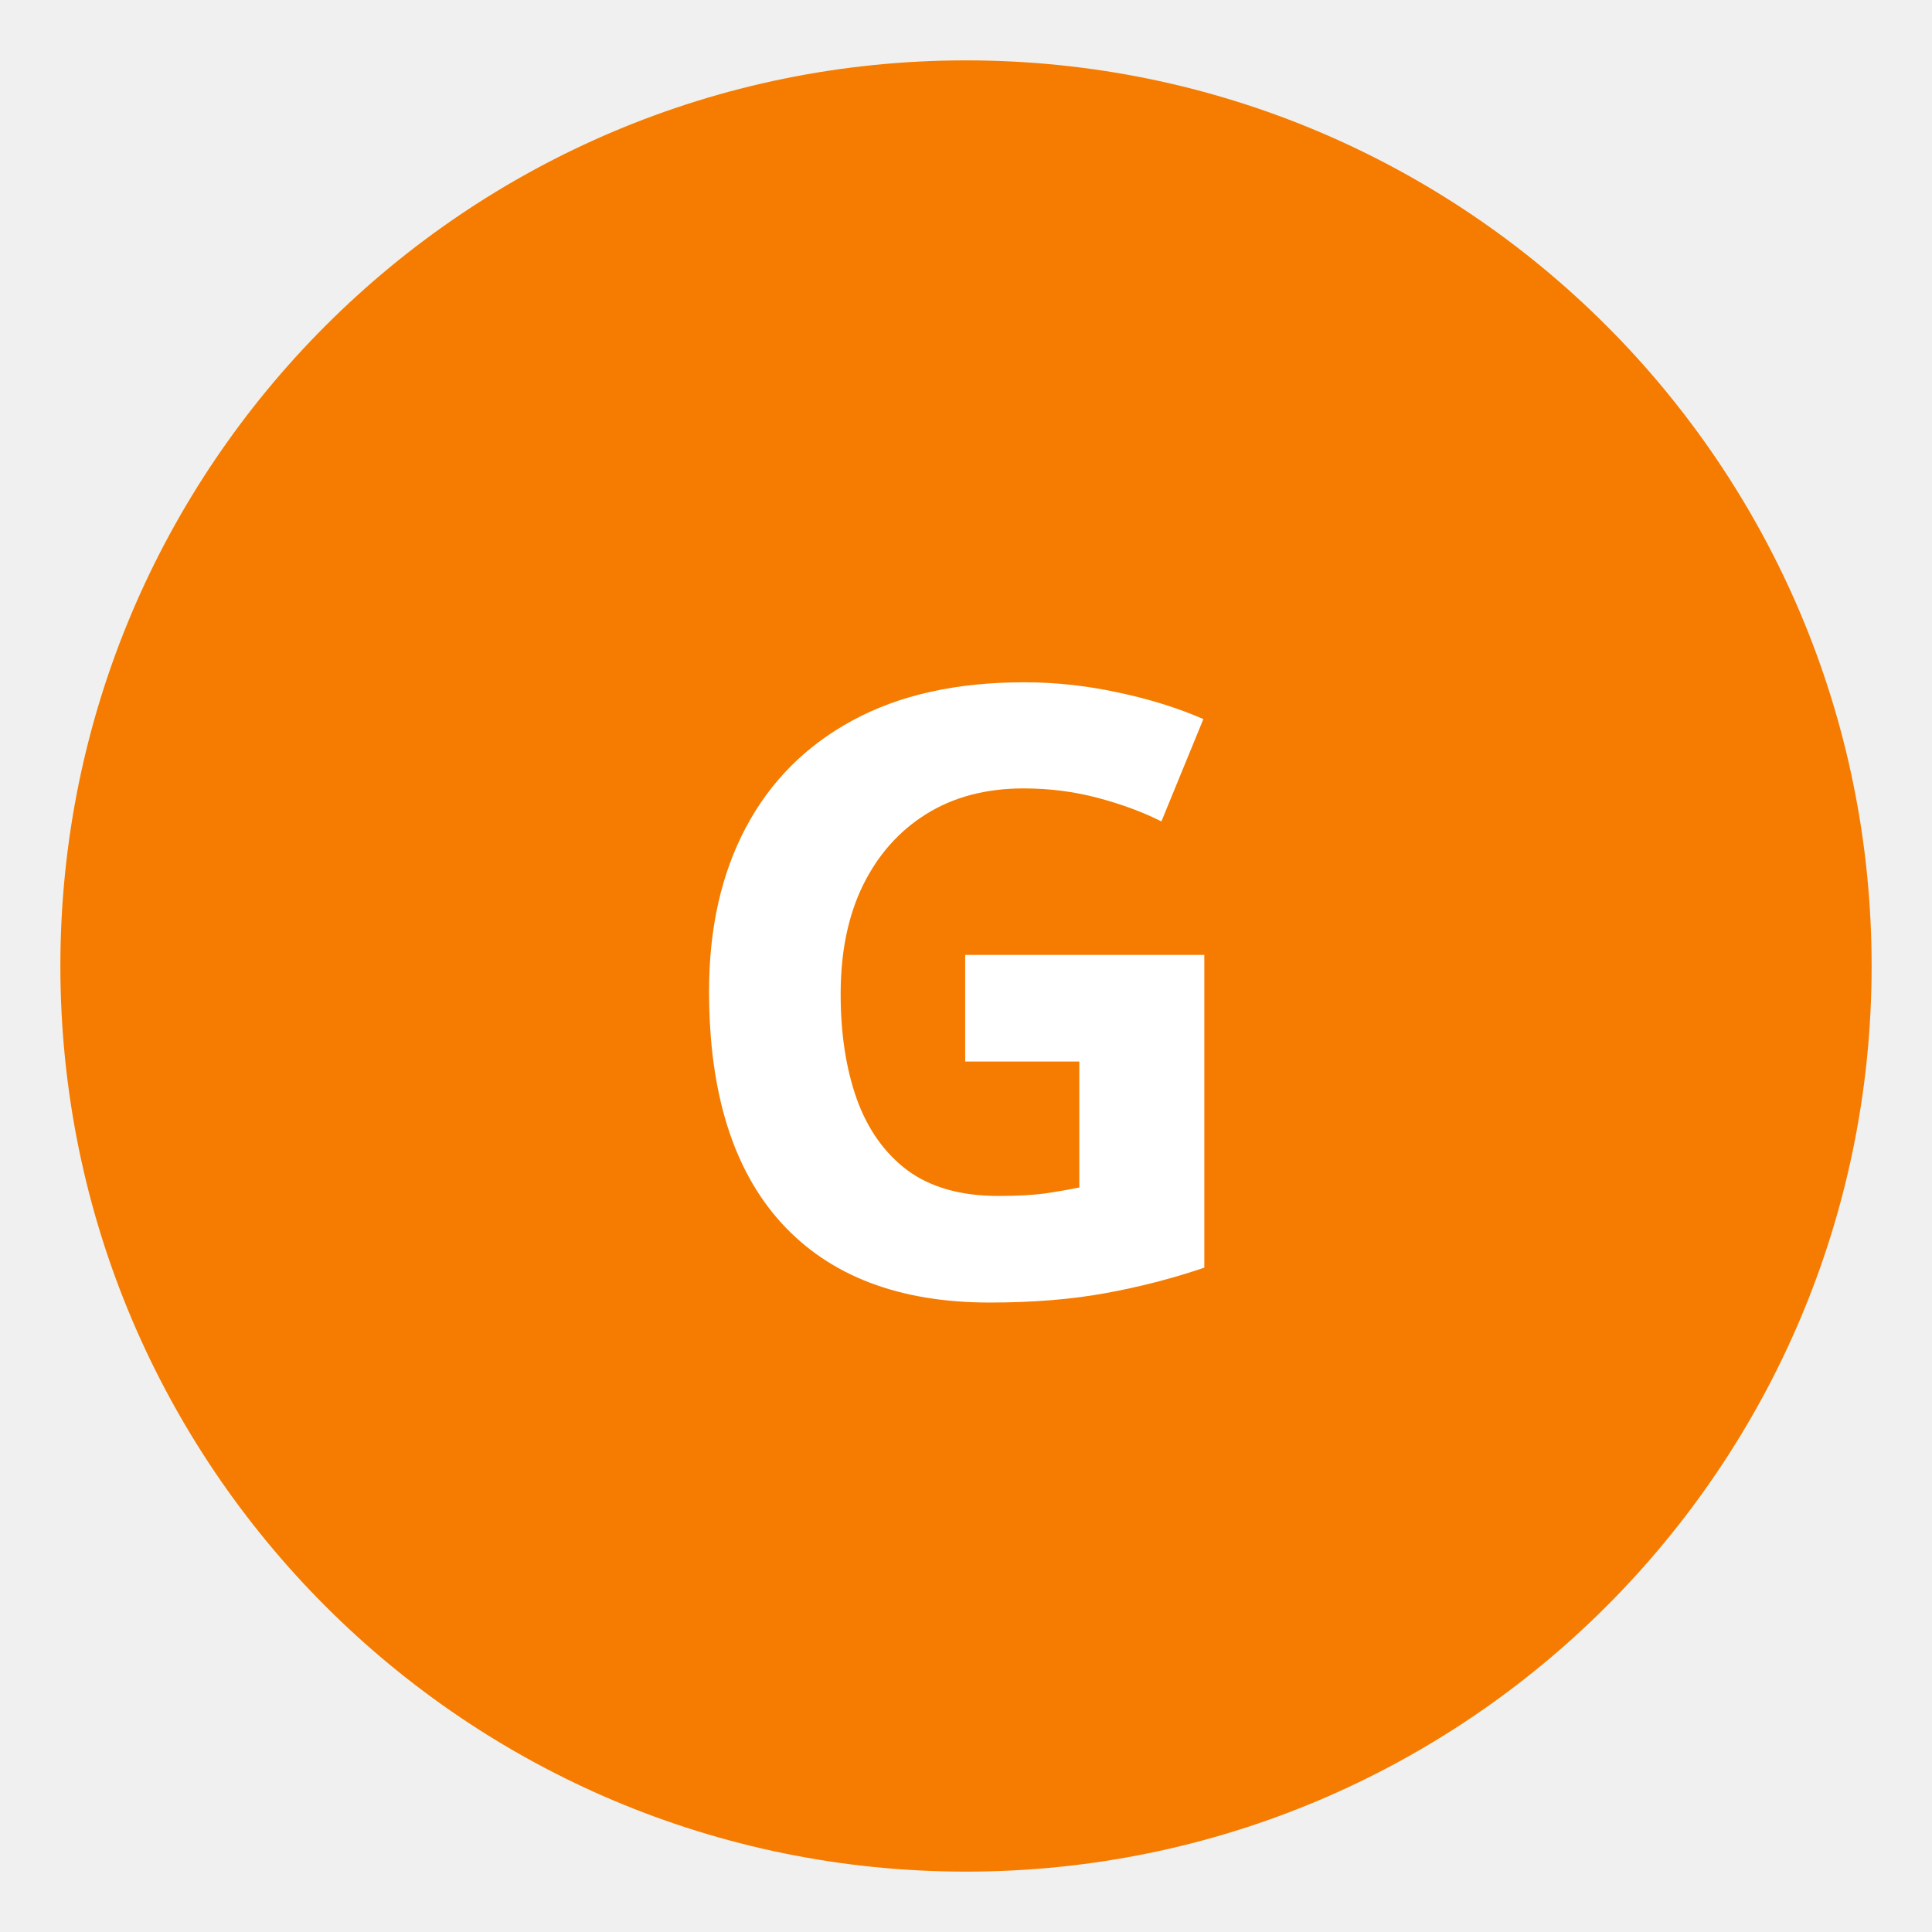
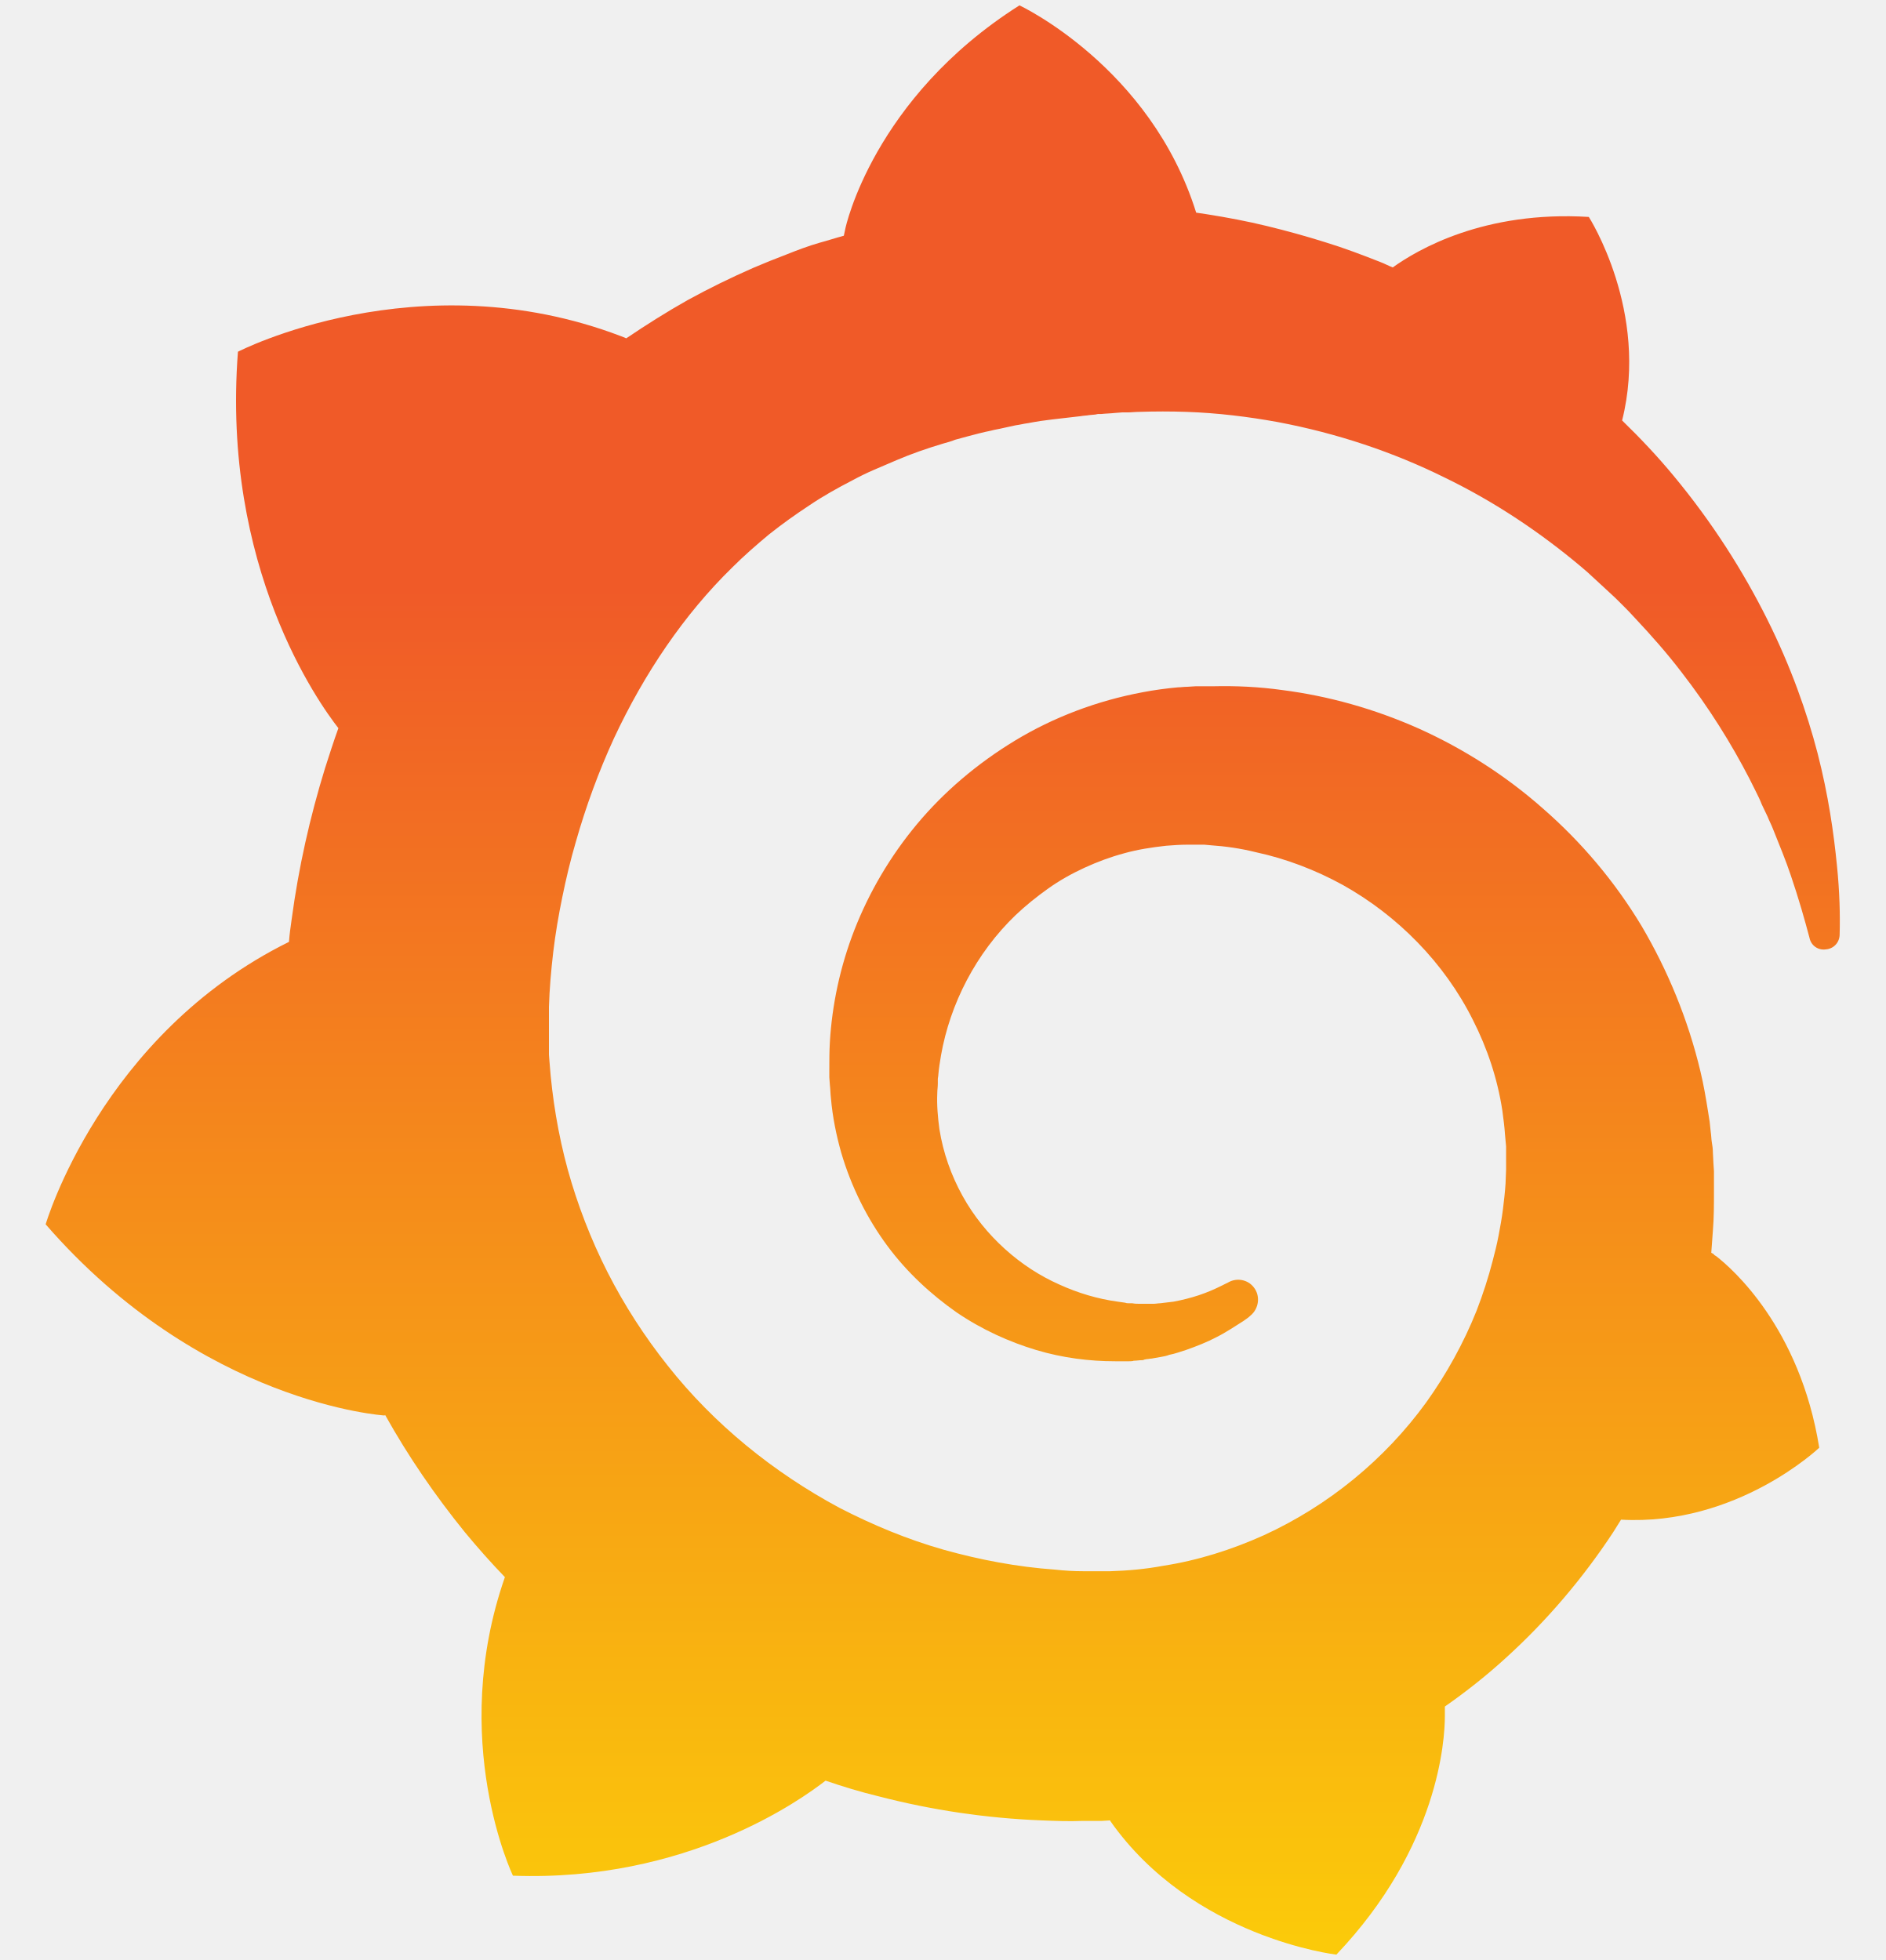
- <svg xmlns="http://www.w3.org/2000/svg" viewBox="0 0 64 64" width="64" height="64">
-   <circle cx="32" cy="32" r="30" fill="#F57C00" />
-   <text x="32" y="32" text-anchor="middle" dominant-baseline="central" fill="#fff" font-family="sans-serif" font-size="28" font-weight="bold">G</text>
+ <svg xmlns="http://www.w3.org/2000/svg" version="1.1" id="Layer_1" x="0px" y="0px" width="351px" height="365px" viewBox="0 0 351 365" style="enable-background:new 0 0 351 365;" xml:space="preserve">
+   <style type="text/css">
+ 	.st0{fill:url(#SVGID_1_);}
+ </style>
+   <g id="Layer_1_1_">
+ </g>
+   <linearGradient id="SVGID_1_" gradientUnits="userSpaceOnUse" x1="175.5" y1="30%" x2="175.5" y2="99%">
+     <stop offset="0" style="stop-color:#F05A28" />
+     <stop offset="1" style="stop-color:#FBCA0A" />
+   </linearGradient>
+   <path class="st0" d="M342,161.2c-0.6-6.1-1.6-13.1-3.6-20.9c-2-7.7-5-16.2-9.4-25c-4.4-8.8-10.1-17.9-17.5-26.8  c-2.9-3.5-6.1-6.9-9.5-10.2c5.1-20.3-6.2-37.9-6.2-37.9c-19.5-1.2-31.9,6.1-36.5,9.4c-0.8-0.3-1.5-0.7-2.3-1  c-3.3-1.3-6.7-2.6-10.3-3.7c-3.5-1.1-7.1-2.1-10.8-3c-3.7-0.9-7.4-1.6-11.2-2.2c-0.7-0.1-1.3-0.2-2-0.3  c-8.5-27.2-32.9-38.6-32.9-38.6c-27.3,17.3-32.4,41.5-32.4,41.5s-0.1,0.5-0.3,1.4c-1.5,0.4-3,0.9-4.5,1.3c-2.1,0.6-4.2,1.4-6.2,2.2  c-2.1,0.8-4.1,1.6-6.2,2.5c-4.1,1.8-8.2,3.8-12.2,6c-3.9,2.2-7.7,4.6-11.4,7.1c-0.5-0.2-1-0.4-1-0.4c-37.8-14.4-71.3,2.9-71.3,2.9  c-3.1,40.2,15.1,65.5,18.7,70.1c-0.9,2.5-1.7,5-2.5,7.5c-2.8,9.1-4.9,18.4-6.2,28.1c-0.2,1.4-0.4,2.8-0.5,4.2  C18.8,192.7,8.5,228,8.5,228c29.1,33.5,63.1,35.6,63.1,35.6c0,0,0.1-0.1,0.1-0.1c4.3,7.7,9.3,15,14.9,21.9c2.4,2.9,4.8,5.6,7.4,8.3  c-10.6,30.4,1.5,55.6,1.5,55.6c32.4,1.2,53.7-14.2,58.2-17.7c3.2,1.1,6.5,2.1,9.8,2.9c10,2.6,20.2,4.1,30.4,4.5  c2.5,0.1,5.1,0.2,7.6,0.1l1.2,0l0.8,0l1.6,0l1.6-0.1l0,0.1c15.3,21.8,42.1,24.9,42.1,24.9c19.1-20.1,20.2-40.1,20.2-44.4l0,0  c0,0,0-0.1,0-0.3c0-0.4,0-0.6,0-0.6l0,0c0-0.3,0-0.6,0-0.9c4-2.8,7.8-5.8,11.4-9.1c7.6-6.9,14.3-14.8,19.9-23.3  c0.5-0.8,1-1.6,1.5-2.4c21.6,1.2,36.9-13.4,36.9-13.4c-3.6-22.5-16.4-33.5-19.1-35.6l0,0c0,0-0.1-0.1-0.3-0.2  c-0.2-0.1-0.2-0.2-0.2-0.2c0,0,0,0,0,0c-0.1-0.1-0.3-0.2-0.5-0.3c0.1-1.4,0.2-2.7,0.3-4.1c0.2-2.4,0.2-4.9,0.2-7.3l0-1.8l0-0.9  l0-0.5c0-0.6,0-0.4,0-0.6l-0.1-1.5l-0.1-2c0-0.7-0.1-1.3-0.2-1.9c-0.1-0.6-0.1-1.3-0.2-1.9l-0.2-1.9l-0.3-1.9  c-0.4-2.5-0.8-4.9-1.4-7.4c-2.3-9.7-6.1-18.9-11-27.2c-5-8.3-11.2-15.6-18.3-21.8c-7-6.2-14.9-11.2-23.1-14.9  c-8.3-3.7-16.9-6.1-25.5-7.2c-4.3-0.6-8.6-0.8-12.9-0.7l-1.6,0l-0.4,0c-0.1,0-0.6,0-0.5,0l-0.7,0l-1.6,0.1c-0.6,0-1.2,0.1-1.7,0.1  c-2.2,0.2-4.4,0.5-6.5,0.9c-8.6,1.6-16.7,4.7-23.8,9c-7.1,4.3-13.3,9.6-18.3,15.6c-5,6-8.9,12.7-11.6,19.6c-2.7,6.9-4.2,14.1-4.6,21  c-0.1,1.7-0.1,3.5-0.1,5.2c0,0.4,0,0.9,0,1.3l0.1,1.4c0.1,0.8,0.1,1.7,0.2,2.5c0.3,3.5,1,6.9,1.9,10.1c1.9,6.5,4.9,12.4,8.6,17.4  c3.7,5,8.2,9.1,12.9,12.4c4.7,3.2,9.8,5.5,14.8,7c5,1.5,10,2.1,14.7,2.1c0.6,0,1.2,0,1.7,0c0.3,0,0.6,0,0.9,0c0.3,0,0.6,0,0.9-0.1  c0.5,0,1-0.1,1.5-0.1c0.1,0,0.3,0,0.4-0.1l0.5-0.1c0.3,0,0.6-0.1,0.9-0.1c0.6-0.1,1.1-0.2,1.7-0.3c0.6-0.1,1.1-0.2,1.6-0.4  c1.1-0.2,2.1-0.6,3.1-0.9c2-0.7,4-1.5,5.7-2.4c1.8-0.9,3.4-2,5-3c0.4-0.3,0.9-0.6,1.3-1c1.6-1.3,1.9-3.7,0.6-5.3  c-1.1-1.4-3.1-1.8-4.7-0.9c-0.4,0.2-0.8,0.4-1.2,0.6c-1.4,0.7-2.8,1.3-4.3,1.8c-1.5,0.5-3.1,0.9-4.7,1.2c-0.8,0.1-1.6,0.2-2.5,0.3  c-0.4,0-0.8,0.1-1.3,0.1c-0.4,0-0.9,0-1.2,0c-0.4,0-0.8,0-1.2,0c-0.5,0-1,0-1.5-0.1c0,0-0.3,0-0.1,0l-0.2,0l-0.3,0  c-0.2,0-0.5,0-0.7-0.1c-0.5-0.1-0.9-0.1-1.4-0.2c-3.7-0.5-7.4-1.6-10.9-3.2c-3.6-1.6-7-3.8-10.1-6.6c-3.1-2.8-5.8-6.1-7.9-9.9  c-2.1-3.8-3.6-8-4.3-12.4c-0.3-2.2-0.5-4.5-0.4-6.7c0-0.6,0.1-1.2,0.1-1.8c0,0.2,0-0.1,0-0.1l0-0.2l0-0.5c0-0.3,0.1-0.6,0.1-0.9  c0.1-1.2,0.3-2.4,0.5-3.6c1.7-9.6,6.5-19,13.9-26.1c1.9-1.8,3.9-3.4,6-4.9c2.1-1.5,4.4-2.8,6.8-3.9c2.4-1.1,4.8-2,7.4-2.7  c2.5-0.7,5.1-1.1,7.8-1.4c1.3-0.1,2.6-0.2,4-0.2c0.4,0,0.6,0,0.9,0l1.1,0l0.7,0c0.3,0,0,0,0.1,0l0.3,0l1.1,0.1  c2.9,0.2,5.7,0.6,8.5,1.3c5.6,1.2,11.1,3.3,16.2,6.1c10.2,5.7,18.9,14.5,24.2,25.1c2.7,5.3,4.6,11,5.5,16.9c0.2,1.5,0.4,3,0.5,4.5  l0.1,1.1l0.1,1.1c0,0.4,0,0.8,0,1.1c0,0.4,0,0.8,0,1.1l0,1l0,1.1c0,0.7-0.1,1.9-0.1,2.6c-0.1,1.6-0.3,3.3-0.5,4.9  c-0.2,1.6-0.5,3.2-0.8,4.8c-0.3,1.6-0.7,3.2-1.1,4.7c-0.8,3.1-1.8,6.2-3,9.3c-2.4,6-5.6,11.8-9.4,17.1  c-7.7,10.6-18.2,19.2-30.2,24.7c-6,2.7-12.3,4.7-18.8,5.7c-3.2,0.6-6.5,0.9-9.8,1l-0.6,0l-0.5,0l-1.1,0l-1.6,0l-0.8,0  c0.4,0-0.1,0-0.1,0l-0.3,0c-1.8,0-3.5-0.1-5.3-0.3c-7-0.5-13.9-1.8-20.7-3.7c-6.7-1.9-13.2-4.6-19.4-7.8  c-12.3-6.6-23.4-15.6-32-26.5c-4.3-5.4-8.1-11.3-11.2-17.4c-3.1-6.1-5.6-12.6-7.4-19.1c-1.8-6.6-2.9-13.3-3.4-20.1l-0.1-1.3l0-0.3  l0-0.3l0-0.6l0-1.1l0-0.3l0-0.4l0-0.8l0-1.6l0-0.3c0,0,0,0.1,0-0.1l0-0.6c0-0.8,0-1.7,0-2.5c0.1-3.3,0.4-6.8,0.8-10.2  c0.4-3.4,1-6.9,1.7-10.3c0.7-3.4,1.5-6.8,2.5-10.2c1.9-6.7,4.3-13.2,7.1-19.3c5.7-12.2,13.1-23.1,22-31.8c2.2-2.2,4.5-4.2,6.9-6.2  c2.4-1.9,4.9-3.7,7.5-5.4c2.5-1.7,5.2-3.2,7.9-4.6c1.3-0.7,2.7-1.4,4.1-2c0.7-0.3,1.4-0.6,2.1-0.9c0.7-0.3,1.4-0.6,2.1-0.9  c2.8-1.2,5.7-2.2,8.7-3.1c0.7-0.2,1.5-0.4,2.2-0.7c0.7-0.2,1.5-0.4,2.2-0.6c1.5-0.4,3-0.8,4.5-1.1c0.7-0.2,1.5-0.3,2.3-0.5  c0.8-0.2,1.5-0.3,2.3-0.5c0.8-0.1,1.5-0.3,2.3-0.4l1.1-0.2l1.2-0.2c0.8-0.1,1.5-0.2,2.3-0.3c0.9-0.1,1.7-0.2,2.6-0.3  c0.7-0.1,1.9-0.2,2.6-0.3c0.5-0.1,1.1-0.1,1.6-0.2l1.1-0.1l0.5-0.1l0.6,0c0.9-0.1,1.7-0.1,2.6-0.2l1.3-0.1c0,0,0.5,0,0.1,0l0.3,0  l0.6,0c0.7,0,1.5-0.1,2.2-0.1c2.9-0.1,5.9-0.1,8.8,0c5.8,0.2,11.5,0.9,17,1.9c11.1,2.1,21.5,5.6,31,10.3  c9.5,4.6,17.9,10.3,25.3,16.5c0.5,0.4,0.9,0.8,1.4,1.2c0.4,0.4,0.9,0.8,1.3,1.2c0.9,0.8,1.7,1.6,2.6,2.4c0.9,0.8,1.7,1.6,2.5,2.4  c0.8,0.8,1.6,1.6,2.4,2.5c3.1,3.3,6,6.6,8.6,10c5.2,6.7,9.4,13.5,12.7,19.9c0.2,0.4,0.4,0.8,0.6,1.2c0.2,0.4,0.4,0.8,0.6,1.2  c0.4,0.8,0.8,1.6,1.1,2.4c0.4,0.8,0.7,1.5,1.1,2.3c0.3,0.8,0.7,1.5,1,2.3c1.2,3,2.4,5.9,3.3,8.6c1.5,4.4,2.6,8.3,3.5,11.7  c0.3,1.4,1.6,2.3,3,2.1c1.5-0.1,2.6-1.3,2.6-2.8C342.6,170.4,342.5,166.1,342,161.2z" />
</svg>
